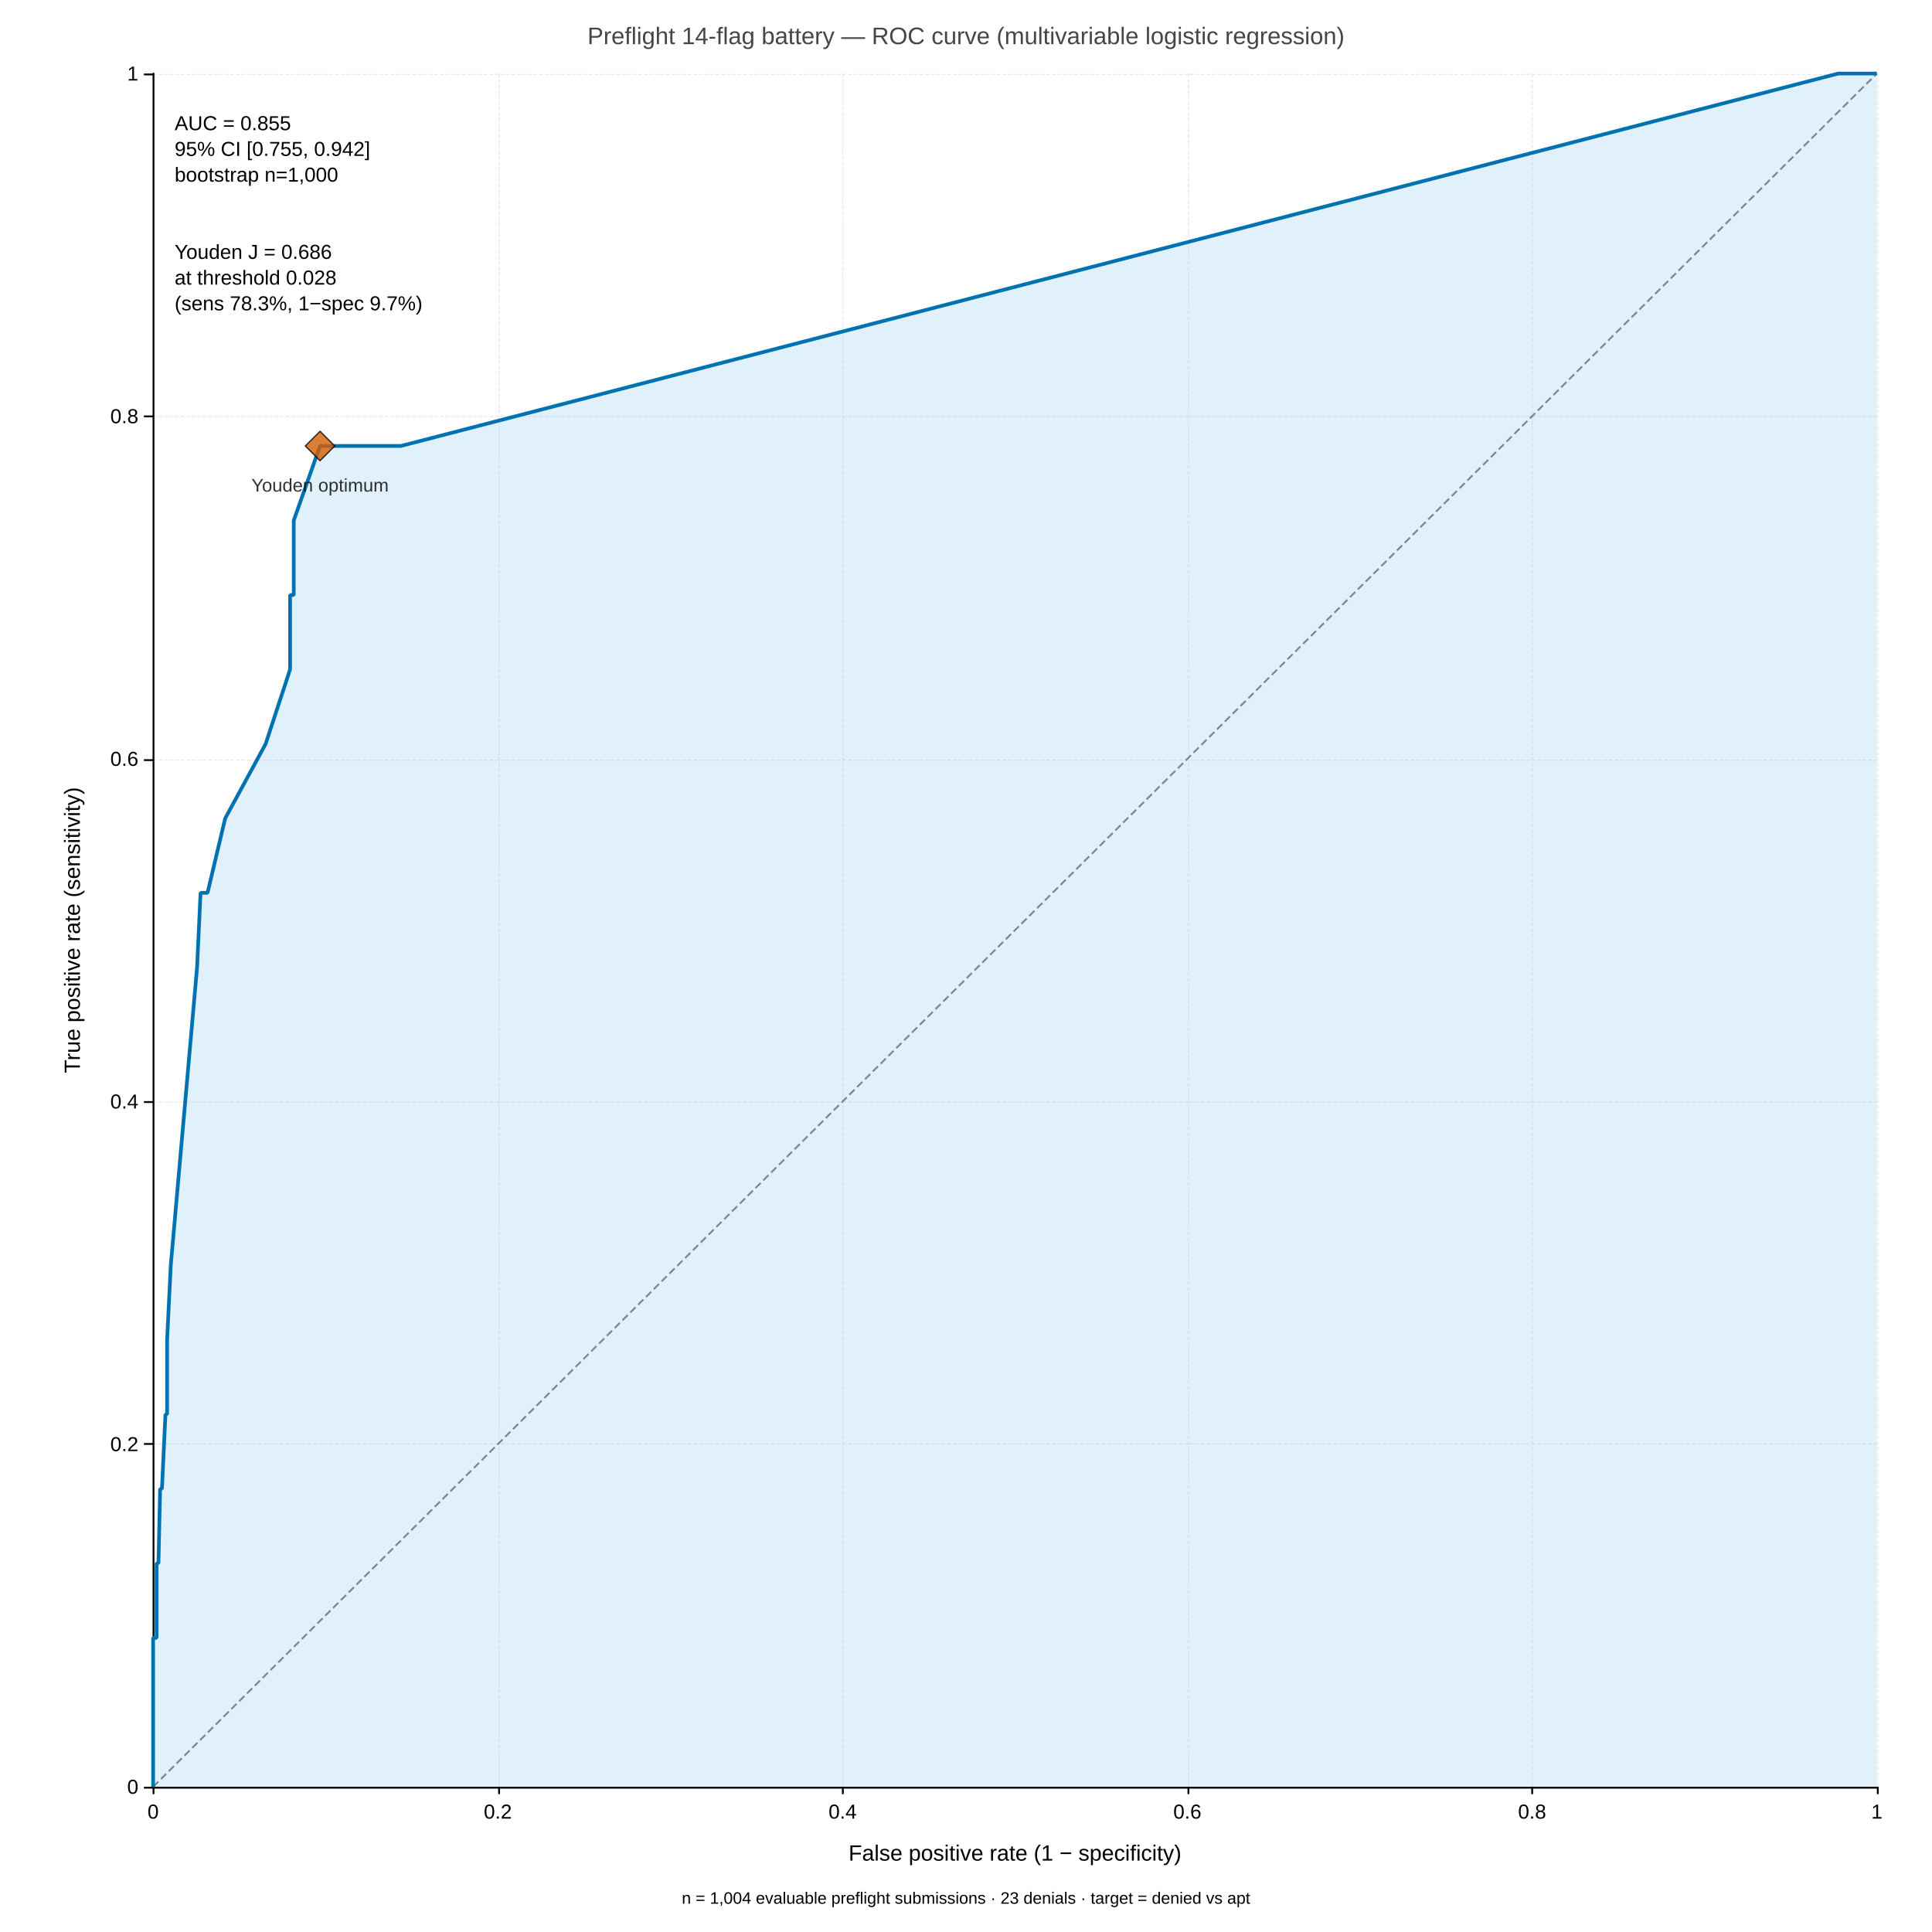
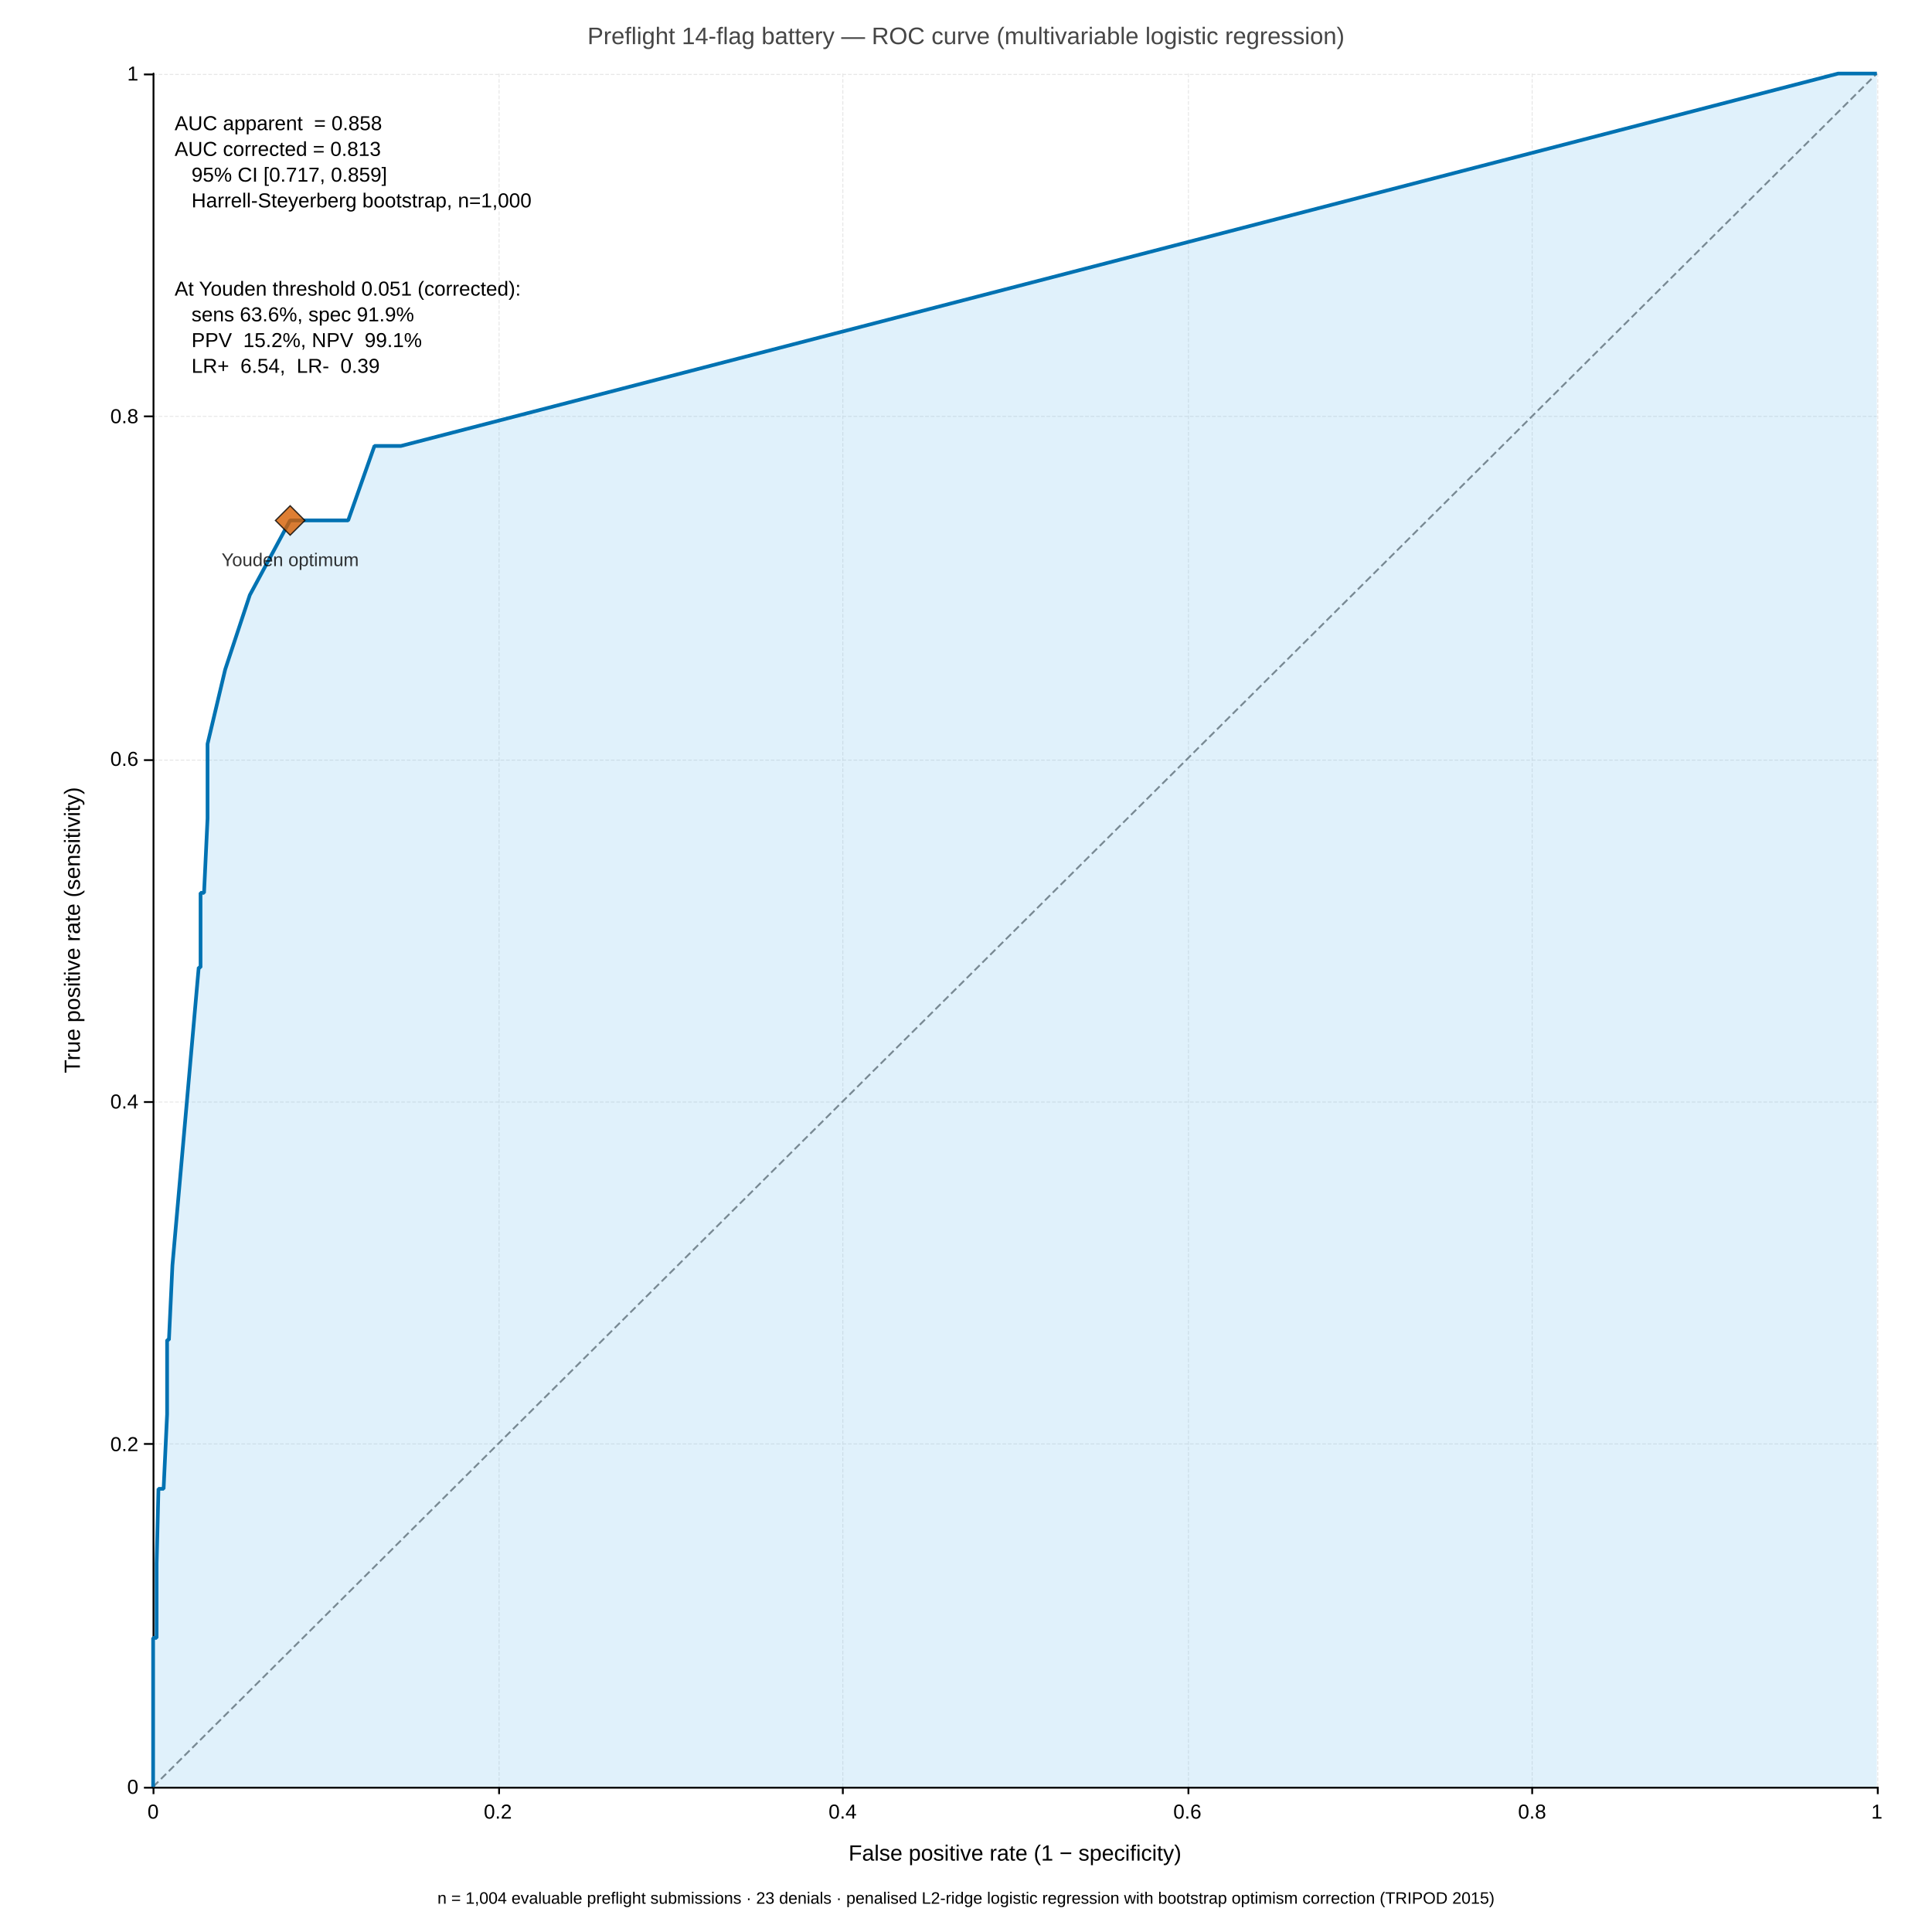
<svg xmlns="http://www.w3.org/2000/svg" width="1051" height="1051" version="1.1" baseProfile="full" viewBox="0 0 1051 1051">
  <rect width="1051" height="1051" x="0" y="0" fill="#ffffff" />
  <path d="M83.3 972.5L1021 972.5" fill="transparent" stroke="#E5E5E5" stroke-width="0.5" stroke-dasharray="2,1" class="zr0-cls-0" />
  <path d="M83.3 785.5L1021 785.5" fill="transparent" stroke="#E5E5E5" stroke-width="0.5" stroke-dasharray="2,1" class="zr0-cls-0" />
  <path d="M83.3 599.5L1021 599.5" fill="transparent" stroke="#E5E5E5" stroke-width="0.5" stroke-dasharray="2,1" class="zr0-cls-0" />
  <path d="M83.3 413.5L1021 413.5" fill="transparent" stroke="#E5E5E5" stroke-width="0.5" stroke-dasharray="2,1" class="zr0-cls-0" />
  <path d="M83.3 226.5L1021 226.5" fill="transparent" stroke="#E5E5E5" stroke-width="0.5" stroke-dasharray="2,1" class="zr0-cls-0" />
  <path d="M83.3 40.5L1021 40.5" fill="transparent" stroke="#E5E5E5" stroke-width="0.5" stroke-dasharray="2,1" class="zr0-cls-0" />
  <path d="M83.5 40L83.5 972" fill="transparent" stroke="#E5E5E5" stroke-width="0.5" stroke-dasharray="2,1" class="zr0-cls-0" />
  <path d="M271.5 40L271.5 972" fill="transparent" stroke="#E5E5E5" stroke-width="0.5" stroke-dasharray="2,1" class="zr0-cls-0" />
  <path d="M458.5 40L458.5 972" fill="transparent" stroke="#E5E5E5" stroke-width="0.5" stroke-dasharray="2,1" class="zr0-cls-0" />
  <path d="M646.5 40L646.5 972" fill="transparent" stroke="#E5E5E5" stroke-width="0.5" stroke-dasharray="2,1" class="zr0-cls-0" />
  <path d="M833.5 40L833.5 972" fill="transparent" stroke="#E5E5E5" stroke-width="0.5" stroke-dasharray="2,1" class="zr0-cls-0" />
  <path d="M1021.5 40L1021.5 972" fill="transparent" stroke="#E5E5E5" stroke-width="0.5" stroke-dasharray="2,1" class="zr0-cls-0" />
  <path d="M83.5 972L83.5 40" fill="transparent" stroke="#000" stroke-linecap="round" class="zr0-cls-0" />
  <text dominant-baseline="central" text-anchor="middle" style="font-size:12px;font-family:Arial, Helvetica, 'Liberation Sans', sans-serif;" xml:space="preserve" y="-6" transform="matrix(0,-1,1,0,45.2915,506)" fill="#000">True positive rate (sensitivity)</text>
  <path d="M83.3 972.5L1021 972.5" fill="transparent" stroke="#000" stroke-linecap="round" class="zr0-cls-0" />
  <text dominant-baseline="central" text-anchor="middle" style="font-size:12px;font-family:Arial, Helvetica, 'Liberation Sans', sans-serif;" xml:space="preserve" y="6" transform="translate(552.1458 1002)" fill="#000">False positive rate (1 − specificity)</text>
  <path d="M83.3 972.5L78.3 972.5" fill="transparent" stroke="#000" class="zr0-cls-0" />
  <path d="M83.3 785.5L78.3 785.5" fill="transparent" stroke="#000" class="zr0-cls-0" />
  <path d="M83.3 599.5L78.3 599.5" fill="transparent" stroke="#000" class="zr0-cls-0" />
  <path d="M83.3 413.5L78.3 413.5" fill="transparent" stroke="#000" class="zr0-cls-0" />
  <path d="M83.3 226.5L78.3 226.5" fill="transparent" stroke="#000" class="zr0-cls-0" />
  <path d="M83.3 40.5L78.3 40.5" fill="transparent" stroke="#000" class="zr0-cls-0" />
  <path d="M83.5 972L83.5 976" fill="transparent" stroke="#000" class="zr0-cls-0" />
  <path d="M271.5 972L271.5 976" fill="transparent" stroke="#000" class="zr0-cls-0" />
  <path d="M458.5 972L458.5 976" fill="transparent" stroke="#000" class="zr0-cls-0" />
  <path d="M646.5 972L646.5 976" fill="transparent" stroke="#000" class="zr0-cls-0" />
  <path d="M833.5 972L833.5 976" fill="transparent" stroke="#000" class="zr0-cls-0" />
  <path d="M1021.5 972L1021.5 976" fill="transparent" stroke="#000" class="zr0-cls-0" />
  <text dominant-baseline="central" text-anchor="end" style="font-size:11px;font-family:Arial, Helvetica, 'Liberation Sans', sans-serif;" transform="translate(75.2915 972)" fill="#000">0</text>
  <text dominant-baseline="central" text-anchor="end" style="font-size:11px;font-family:Arial, Helvetica, 'Liberation Sans', sans-serif;" transform="translate(75.2915 785.6)" fill="#000">0.2</text>
  <text dominant-baseline="central" text-anchor="end" style="font-size:11px;font-family:Arial, Helvetica, 'Liberation Sans', sans-serif;" transform="translate(75.2915 599.2)" fill="#000">0.4</text>
  <text dominant-baseline="central" text-anchor="end" style="font-size:11px;font-family:Arial, Helvetica, 'Liberation Sans', sans-serif;" transform="translate(75.2915 412.8)" fill="#000">0.6</text>
  <text dominant-baseline="central" text-anchor="end" style="font-size:11px;font-family:Arial, Helvetica, 'Liberation Sans', sans-serif;" transform="translate(75.2915 226.4)" fill="#000">0.8</text>
  <text dominant-baseline="central" text-anchor="end" style="font-size:11px;font-family:Arial, Helvetica, 'Liberation Sans', sans-serif;" transform="translate(75.2915 40)" fill="#000">1</text>
  <text dominant-baseline="central" text-anchor="middle" style="font-size:11px;font-family:Arial, Helvetica, 'Liberation Sans', sans-serif;" y="5.5" transform="translate(83.2915 980)" fill="#000">0</text>
  <text dominant-baseline="central" text-anchor="middle" style="font-size:11px;font-family:Arial, Helvetica, 'Liberation Sans', sans-serif;" y="5.5" transform="translate(270.8332 980)" fill="#000">0.2</text>
  <text dominant-baseline="central" text-anchor="middle" style="font-size:11px;font-family:Arial, Helvetica, 'Liberation Sans', sans-serif;" y="5.5" transform="translate(458.3749 980)" fill="#000">0.4</text>
  <text dominant-baseline="central" text-anchor="middle" style="font-size:11px;font-family:Arial, Helvetica, 'Liberation Sans', sans-serif;" y="5.5" transform="translate(645.9166 980)" fill="#000">0.6</text>
  <text dominant-baseline="central" text-anchor="middle" style="font-size:11px;font-family:Arial, Helvetica, 'Liberation Sans', sans-serif;" y="5.5" transform="translate(833.4583 980)" fill="#000">0.8</text>
  <text dominant-baseline="central" text-anchor="middle" style="font-size:11px;font-family:Arial, Helvetica, 'Liberation Sans', sans-serif;" y="5.5" transform="translate(1021 980)" fill="#000">1</text>
  <g clip-path="url(#zr0-c0)">
    <path d="M83.3 972L1021 40" fill="transparent" stroke="#808080" stroke-dasharray="4,2" stroke-linejoin="bevel" class="zr0-cls-0" />
  </g>
  <path d="M-210.9 -5l421.8 0l0 23l-421.8 0Z" transform="translate(525.5 13)" fill="rgb(0,0,0)" fill-opacity="0" stroke="#ccc" stroke-width="0" class="zr0-cls-0" />
  <text dominant-baseline="central" text-anchor="middle" style="font-size:13px;font-family:Arial, Helvetica, 'Liberation Sans', sans-serif;" xml:space="preserve" y="6.5" transform="translate(525.5 13)" fill="#464646">Preflight 14-flag battery — ROC curve (multivariable logistic regression)</text>
  <g clip-path="url(#zr0-c1)">
-     <path d="M83.3 972L83.3 931.5L83.3 891L85.2 891L85.2 850.4L86.2 850.4L87.1 809.9L88.1 809.9L90 769.4L90.9 769.4L90.9 728.9L92.9 688.3L107.2 526.3L109.1 485.7L111 485.7L112.9 485.7L122.5 445.2L144.5 404.7L157.8 364.2L157.8 323.7L159.8 323.7L159.8 283.1L174.1 242.6L188.4 242.6L189.4 242.6L204.7 242.6L206.6 242.6L218.1 242.6L1000 40L1001.9 40L1006.7 40L1014.3 40L1021 40L1021 972L1014.3 972L1006.7 972L1001.9 972L1000 972L218.1 972L206.6 972L204.7 972L189.4 972L188.4 972L174.1 972L159.8 972L157.8 972L144.5 972L122.5 972L112.9 972L111 972L109.1 972L107.2 972L92.9 972L90.9 972L90 972L88.1 972L87.1 972L86.2 972L85.2 972L83.3 972Z" fill="#56B4E9" fill-opacity="0.18" class="zr0-cls-2" />
-     <path d="M83.3 972L83.3 931.5L83.3 891L85.2 891L85.2 850.4L86.2 850.4L87.1 809.9L88.1 809.9L90 769.4L90.9 769.4L90.9 728.9L92.9 688.3L107.2 526.3L109.1 485.7L111 485.7L112.9 485.7L122.5 445.2L144.5 404.7L157.8 364.2L157.8 323.7L159.8 323.7L159.8 283.1L174.1 242.6L188.4 242.6L189.4 242.6L204.7 242.6L206.6 242.6L218.1 242.6L1000 40L1001.9 40L1006.7 40L1014.3 40L1021 40" fill="transparent" stroke="#0072B2" stroke-width="2" stroke-linejoin="bevel" class="zr0-cls-3" />
+     <path d="M83.3 972L83.3 931.5L83.3 891L85.2 891L85.2 850.4L86.2 809.9L89 809.9L90.9 769.4L90.9 728.9L91.9 728.9L93.8 688.3L108.1 526.3L109.1 526.3L109.1 485.7L111 485.7L112.9 445.2L112.9 404.7L122.5 364.2L135.9 323.7L157.8 283.1L159.8 283.1L175.1 283.1L189.4 283.1L203.7 242.6L206.6 242.6L218.1 242.6L1000 40L1001.9 40L1006.7 40L1014.3 40L1021 40L1021 972L1014.3 972L1006.7 972L1001.9 972L1000 972L218.1 972L206.6 972L203.7 972L189.4 972L175.1 972L159.8 972L157.8 972L135.9 972L122.5 972L112.9 972L111 972L109.1 972L108.1 972L93.8 972L91.9 972L90.9 972L89 972L86.2 972L85.2 972L83.3 972Z" fill="#56B4E9" fill-opacity="0.18" class="zr0-cls-2" />
+     <path d="M83.3 972L83.3 931.5L83.3 891L85.2 891L85.2 850.4L86.2 809.9L89 809.9L90.9 769.4L90.9 728.9L91.9 728.9L93.8 688.3L108.1 526.3L109.1 526.3L109.1 485.7L111 485.7L112.9 445.2L112.9 404.7L122.5 364.2L135.9 323.7L157.8 283.1L159.8 283.1L175.1 283.1L189.4 283.1L203.7 242.6L206.6 242.6L218.1 242.6L1000 40L1001.9 40L1006.7 40L1014.3 40L1021 40" fill="transparent" stroke="#0072B2" stroke-width="2" stroke-linejoin="bevel" class="zr0-cls-3" />
  </g>
-   <path d="M0 -1L1 0L0 1L-1 0Z" transform="matrix(8,0,0,8,174.0992,242.6087)" fill="#D55E00" fill-opacity="0.8" stroke="#000" stroke-width="0.087" stroke-opacity="0.8" class="zr0-cls-4" />
-   <text dominant-baseline="central" text-anchor="middle" style="font-size:10px;font-family:Arial, Helvetica, 'Liberation Sans', sans-serif;" xml:space="preserve" y="5" transform="translate(174.0992 258.9587)" fill="#000" fill-opacity="0.8">Youden optimum</text>
-   <path d="M0 0l106.407 0l0 42l-106.407 0Z" transform="translate(95 60)" fill="transparent" class="zr0-cls-3" />
-   <text dominant-baseline="central" text-anchor="start" style="font: 11px Arial,sans-serif" xml:space="preserve" y="7" transform="translate(95 60)" fill="#000">AUC = 0.855</text>
-   <text dominant-baseline="central" text-anchor="start" style="font: 11px Arial,sans-serif" xml:space="preserve" y="21" transform="translate(95 60)" fill="#000">95% CI [0.755, 0.942]</text>
-   <text dominant-baseline="central" text-anchor="start" style="font: 11px Arial,sans-serif" xml:space="preserve" y="35" transform="translate(95 60)" fill="#000">bootstrap n=1,000</text>
-   <path d="M0 0l134.825 0l0 42l-134.825 0Z" transform="translate(95 130)" fill="transparent" class="zr0-cls-3" />
-   <text dominant-baseline="central" text-anchor="start" style="font: 11px Arial,sans-serif" xml:space="preserve" y="7" transform="translate(95 130)" fill="#000">Youden J = 0.686</text>
-   <text dominant-baseline="central" text-anchor="start" style="font: 11px Arial,sans-serif" xml:space="preserve" y="21" transform="translate(95 130)" fill="#000">at threshold 0.028</text>
-   <text dominant-baseline="central" text-anchor="start" style="font: 11px Arial,sans-serif" xml:space="preserve" y="35" transform="translate(95 130)" fill="#000">(sens 78.3%, 1−spec 9.7%)</text>
-   <text dominant-baseline="central" text-anchor="middle" style="font: 9px Arial,sans-serif" xml:space="preserve" y="4.5" transform="translate(525.5 1028)" fill="#000">n = 1,004 evaluable preflight submissions · 23 denials · target = denied vs apt</text>
+   <path d="M0 -1L1 0L0 1L-1 0Z" transform="matrix(8,0,0,8,157.8494,283.1304)" fill="#D55E00" fill-opacity="0.8" stroke="#000" stroke-width="0.087" stroke-opacity="0.8" class="zr0-cls-4" />
+   <text dominant-baseline="central" text-anchor="middle" style="font-size:10px;font-family:Arial, Helvetica, 'Liberation Sans', sans-serif;" xml:space="preserve" y="5" transform="translate(157.8494 299.4804)" fill="#000" fill-opacity="0.8">Youden optimum</text>
+   <path d="M0 0l194.133 0l0 56l-194.133 0Z" transform="translate(95 60)" fill="transparent" class="zr0-cls-3" />
+   <text dominant-baseline="central" text-anchor="start" style="font: 11px Arial,sans-serif" xml:space="preserve" y="7" transform="translate(95 60)" fill="#000">AUC apparent  = 0.858</text>
+   <text dominant-baseline="central" text-anchor="start" style="font: 11px Arial,sans-serif" xml:space="preserve" y="21" transform="translate(95 60)" fill="#000">AUC corrected = 0.813</text>
+   <text dominant-baseline="central" text-anchor="start" style="font: 11px Arial,sans-serif" xml:space="preserve" y="35" transform="translate(95 60)" fill="#000">   95% CI [0.717, 0.859]</text>
+   <text dominant-baseline="central" text-anchor="start" style="font: 11px Arial,sans-serif" xml:space="preserve" y="49" transform="translate(95 60)" fill="#000">   Harrell-Steyerberg bootstrap, n=1,000</text>
+   <path d="M0 0l188.547 0l0 56l-188.547 0Z" transform="translate(95 150)" fill="transparent" class="zr0-cls-3" />
+   <text dominant-baseline="central" text-anchor="start" style="font: 11px Arial,sans-serif" xml:space="preserve" y="7" transform="translate(95 150)" fill="#000">At Youden threshold 0.051 (corrected):</text>
+   <text dominant-baseline="central" text-anchor="start" style="font: 11px Arial,sans-serif" xml:space="preserve" y="21" transform="translate(95 150)" fill="#000">   sens 63.6%, spec 91.9%</text>
+   <text dominant-baseline="central" text-anchor="start" style="font: 11px Arial,sans-serif" xml:space="preserve" y="35" transform="translate(95 150)" fill="#000">   PPV  15.2%, NPV  99.1%</text>
+   <text dominant-baseline="central" text-anchor="start" style="font: 11px Arial,sans-serif" xml:space="preserve" y="49" transform="translate(95 150)" fill="#000">   LR+  6.54,  LR-  0.39</text>
+   <text dominant-baseline="central" text-anchor="middle" style="font: 9px Arial,sans-serif" xml:space="preserve" y="4.5" transform="translate(525.5 1028)" fill="#000">n = 1,004 evaluable preflight submissions · 23 denials · penalised L2-ridge logistic regression with bootstrap optimism correction (TRIPOD 2015)</text>
  <defs>
    <clipPath id="zr0-c0">
      <path d="M82 39.5l940 0l0 933l-940 0Z" fill="#000" class="zr0-cls-0" />
    </clipPath>
    <clipPath id="zr0-c1">
      <path d="M82 39l941 0l0 934l-941 0Z" fill="#000" class="zr0-cls-1" />
    </clipPath>
  </defs>
  <style>
.zr0-cls-0:hover {
pointer-events:none;
}
.zr0-cls-1:hover {
cursor:pointer;
fill:rgba(0,0,0,1);
}
.zr0-cls-2:hover {
cursor:pointer;
fill:rgba(94,198,255,1);
}
.zr0-cls-3:hover {
cursor:pointer;
}
.zr0-cls-4:hover {
cursor:pointer;
fill:rgba(234,103,0,1);
}



</style>
</svg>
